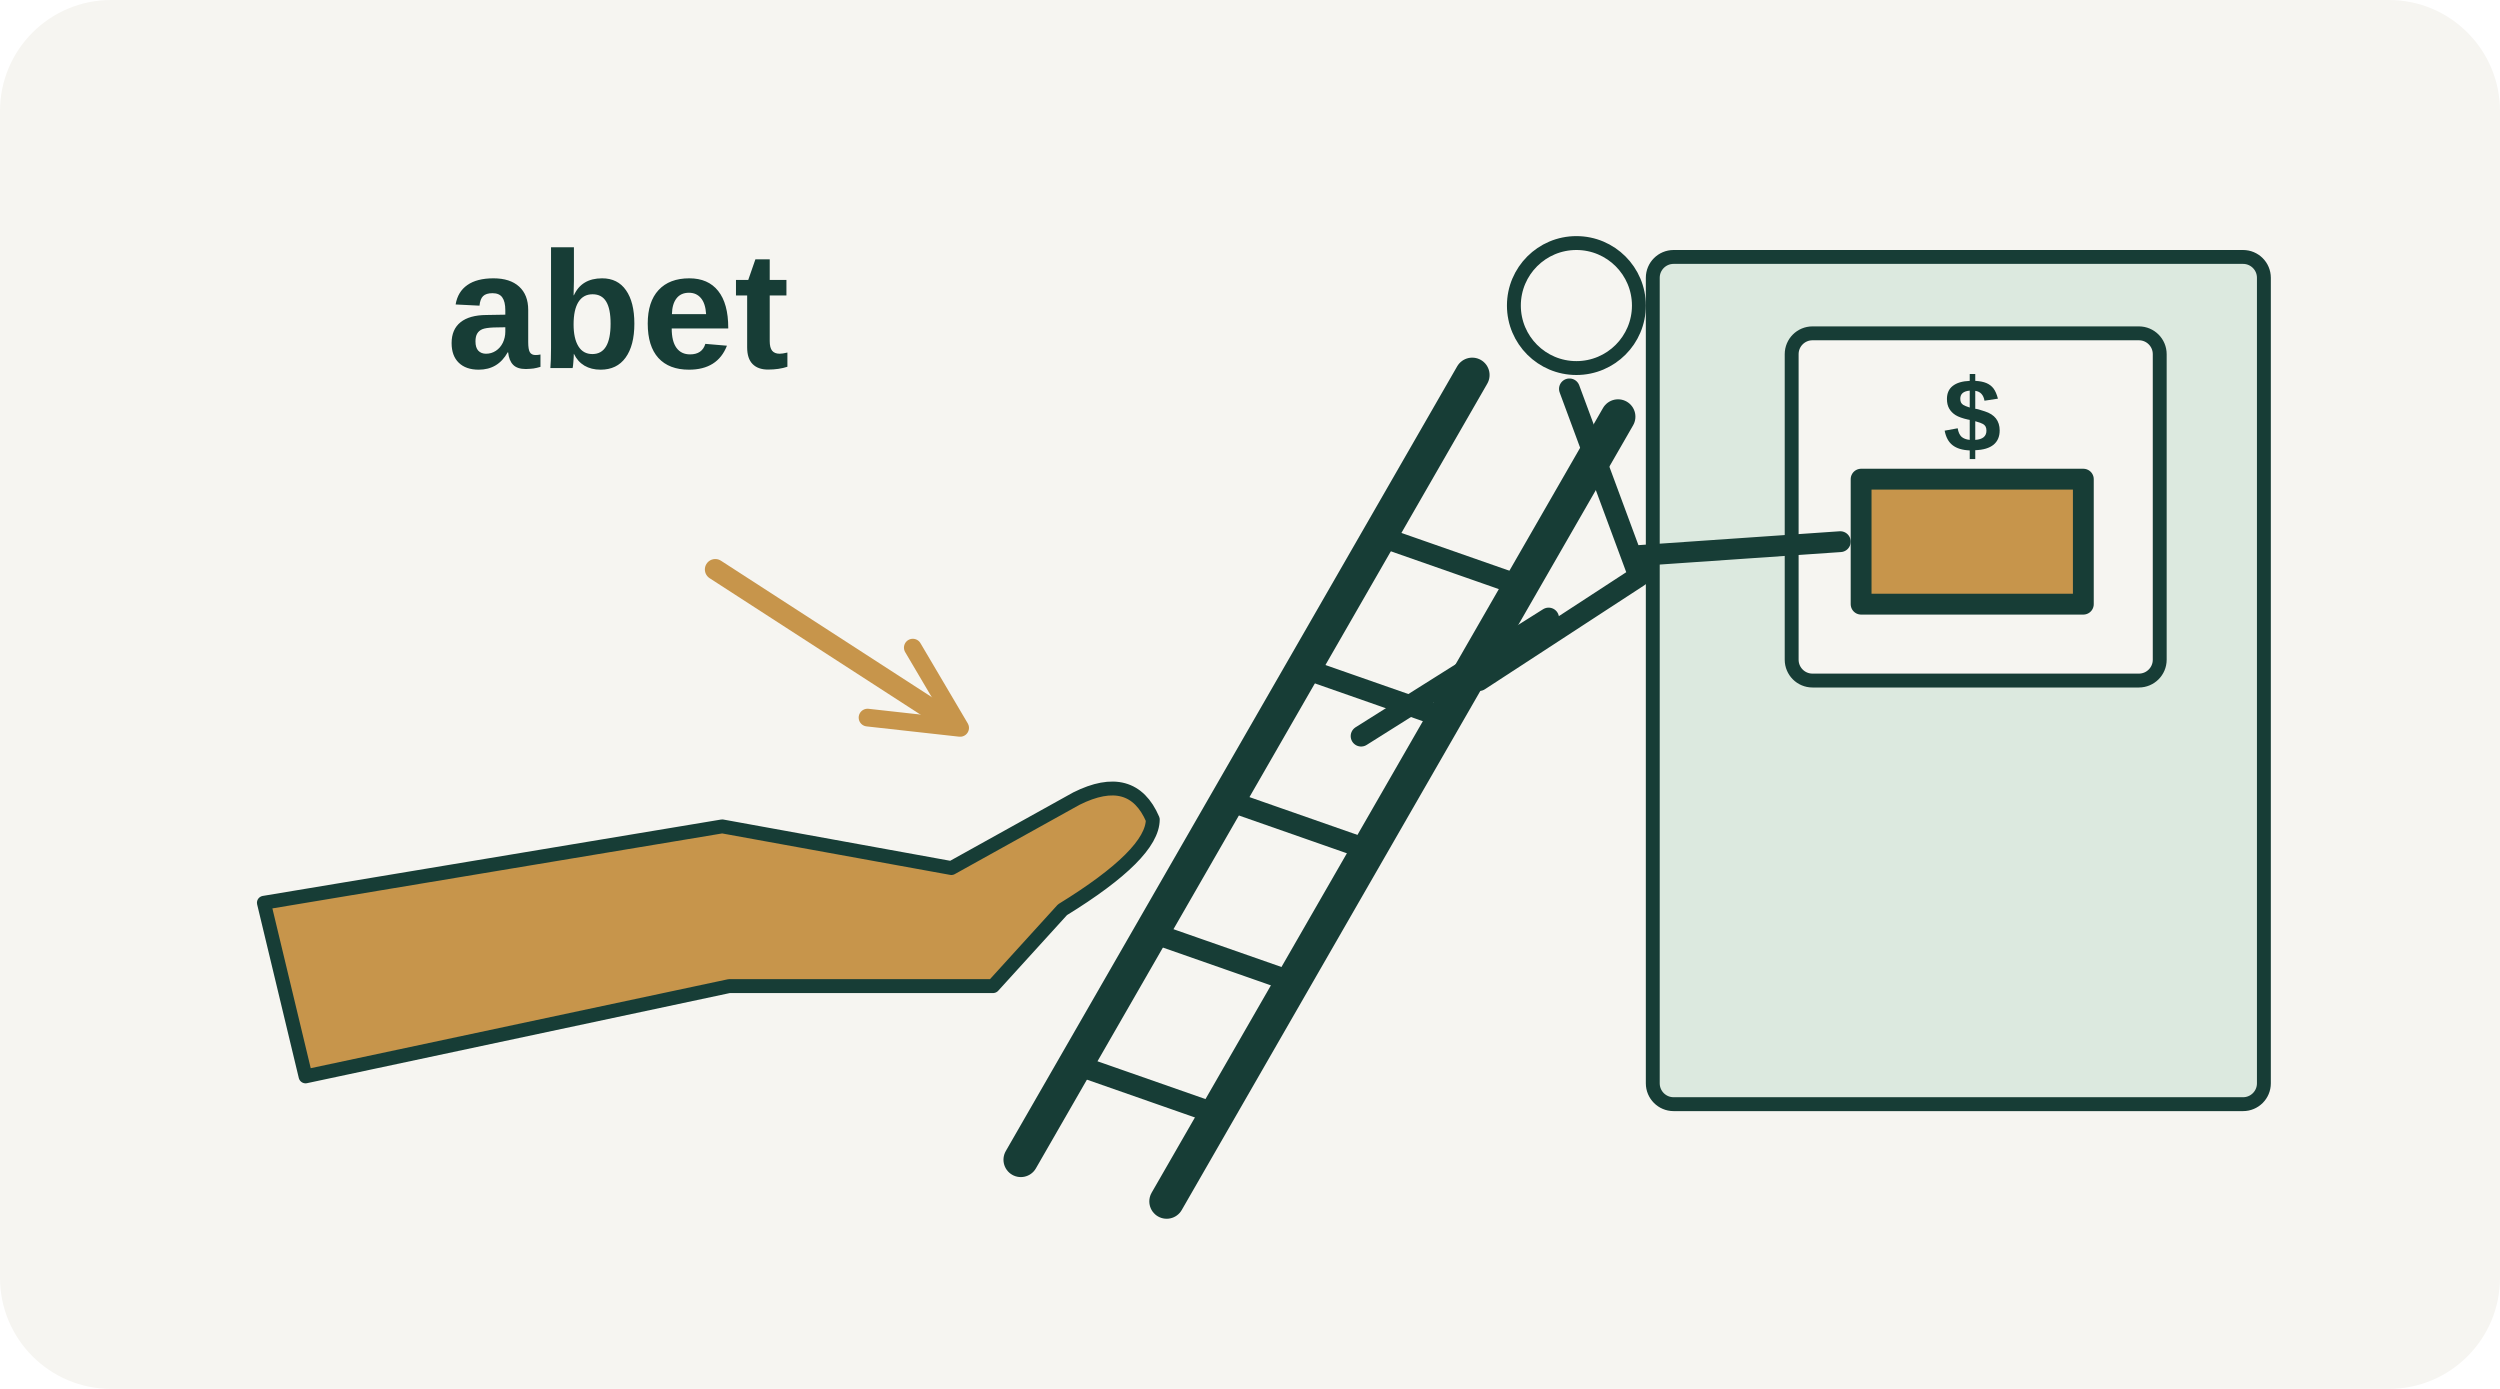
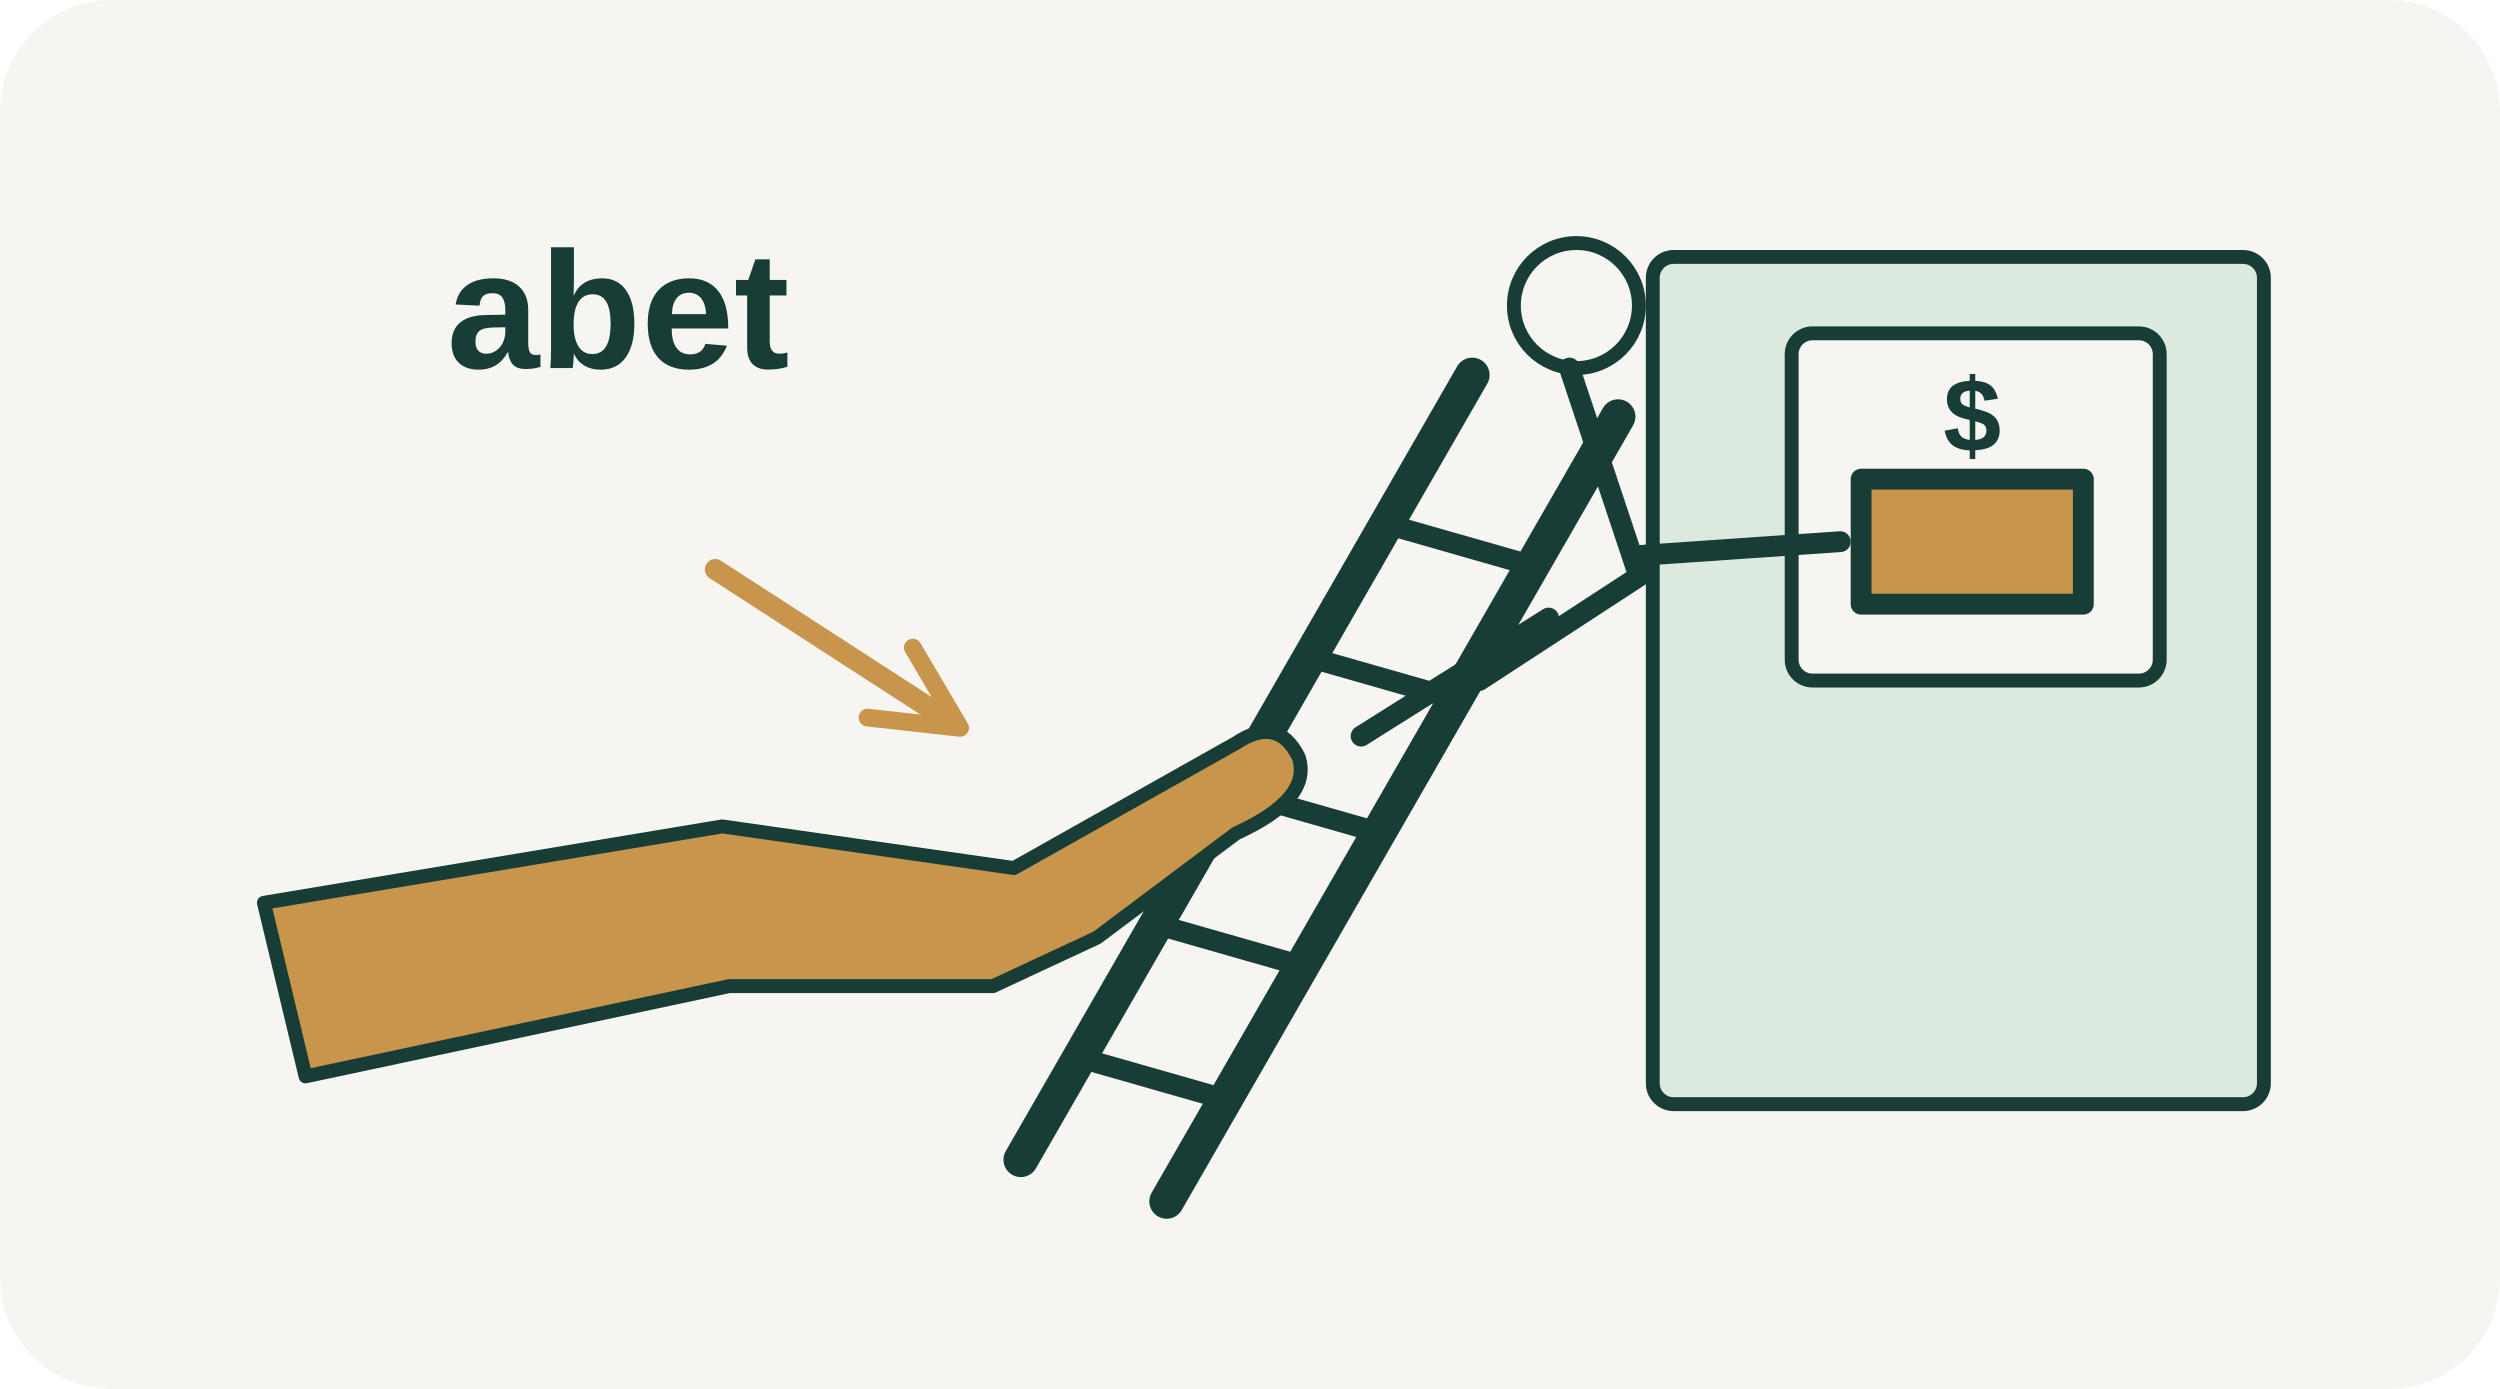
<svg xmlns="http://www.w3.org/2000/svg" viewBox="0 0 360 200" role="img" aria-labelledby="title desc">
  <defs>
    <marker id="arr" viewBox="0 0 10 10" refX="8" refY="5" markerWidth="5" markerHeight="5" orient="auto-start-reverse">
      <path d="M1 1L9 5 1 9" fill="none" stroke="#c7954b" stroke-width="1.7" stroke-linecap="round" stroke-linejoin="round" />
    </marker>
  </defs>
  <rect width="360" height="200" rx="16" fill="#f6f5f1" />
  <rect x="238" y="37" width="88" height="122" rx="3" fill="#dce9df" stroke="#173d36" stroke-width="2" />
  <rect x="258" y="48" width="53" height="50" rx="3" fill="#f6f5f1" stroke="#173d36" stroke-width="2" />
  <path d="M268 87V69H300V87Z" fill="#c7954b" stroke="#173d36" stroke-width="3" stroke-linecap="round" stroke-linejoin="round" />
  <text x="284" y="65" fill="#173d36" font-family="Arial, sans-serif" font-size="15" font-weight="600" text-anchor="middle">$</text>
  <path d="M147 167L212 54M168 173L233 60" fill="none" stroke="#173d36" stroke-width="5" stroke-linecap="round" stroke-linejoin="round" />
-   <path d="M154 153L174 160" fill="none" stroke="#173d36" stroke-width="3" stroke-linecap="round" stroke-linejoin="round" />
-   <path d="M165 134L185 141" fill="none" stroke="#173d36" stroke-width="3" stroke-linecap="round" stroke-linejoin="round" />
-   <path d="M176 115L196 122" fill="none" stroke="#173d36" stroke-width="3" stroke-linecap="round" stroke-linejoin="round" />
-   <path d="M187 96L207 103" fill="none" stroke="#173d36" stroke-width="3" stroke-linecap="round" stroke-linejoin="round" />
-   <path d="M198 77L218 84" fill="none" stroke="#173d36" stroke-width="3" stroke-linecap="round" stroke-linejoin="round" />
+   <path d="M155.45 152.31L176.45 158.31" fill="none" stroke="#173d36" stroke-width="3" stroke-linecap="round" stroke-linejoin="round" />
+   <path d="M166.50 133.10L187.50 139.10" fill="none" stroke="#173d36" stroke-width="3" stroke-linecap="round" stroke-linejoin="round" />
+   <path d="M177.55 113.89L198.55 119.89" fill="none" stroke="#173d36" stroke-width="3" stroke-linecap="round" stroke-linejoin="round" />
+   <path d="M188.60 94.68L209.60 100.68" fill="none" stroke="#173d36" stroke-width="3" stroke-linecap="round" stroke-linejoin="round" />
+   <path d="M199.65 75.47L220.65 81.47" fill="none" stroke="#173d36" stroke-width="3" stroke-linecap="round" stroke-linejoin="round" />
  <circle cx="227" cy="44" r="9" fill="#f6f5f1" stroke="#173d36" stroke-width="2" />
-   <path d="M226 56L236 83 213 98M236 80L265 78M223 89L196 106" fill="none" stroke="#173d36" stroke-width="3" stroke-linecap="round" stroke-linejoin="round" />
-   <path d="M38 130L104 119 137 125 155 115Q163 111 166 118Q166 123 153 131L143 142 105 142 44 155Z" fill="#c7954b" stroke="#173d36" stroke-width="2" stroke-linecap="round" stroke-linejoin="round" />
+   <path d="M226 53L236 83 213 98M236 80L265 78M223 89L196 106" fill="none" stroke="#173d36" stroke-width="3" stroke-linecap="round" stroke-linejoin="round" />
+   <path d="M38 130L104 119 146 125 178 107Q184 103 187 109Q189 115 178 120L158 135 143 142 105 142 44 155Z" fill="#c7954b" stroke="#173d36" stroke-width="2" stroke-linecap="round" stroke-linejoin="round" />
  <text x="89" y="53" fill="#173d36" font-family="Arial, sans-serif" font-size="24" font-weight="600" text-anchor="middle">abet</text>
  <path d="M103 82L137 104" fill="none" stroke="#c7954b" stroke-width="3" stroke-linecap="round" stroke-linejoin="round" marker-end="url(#arr)" />
</svg>
